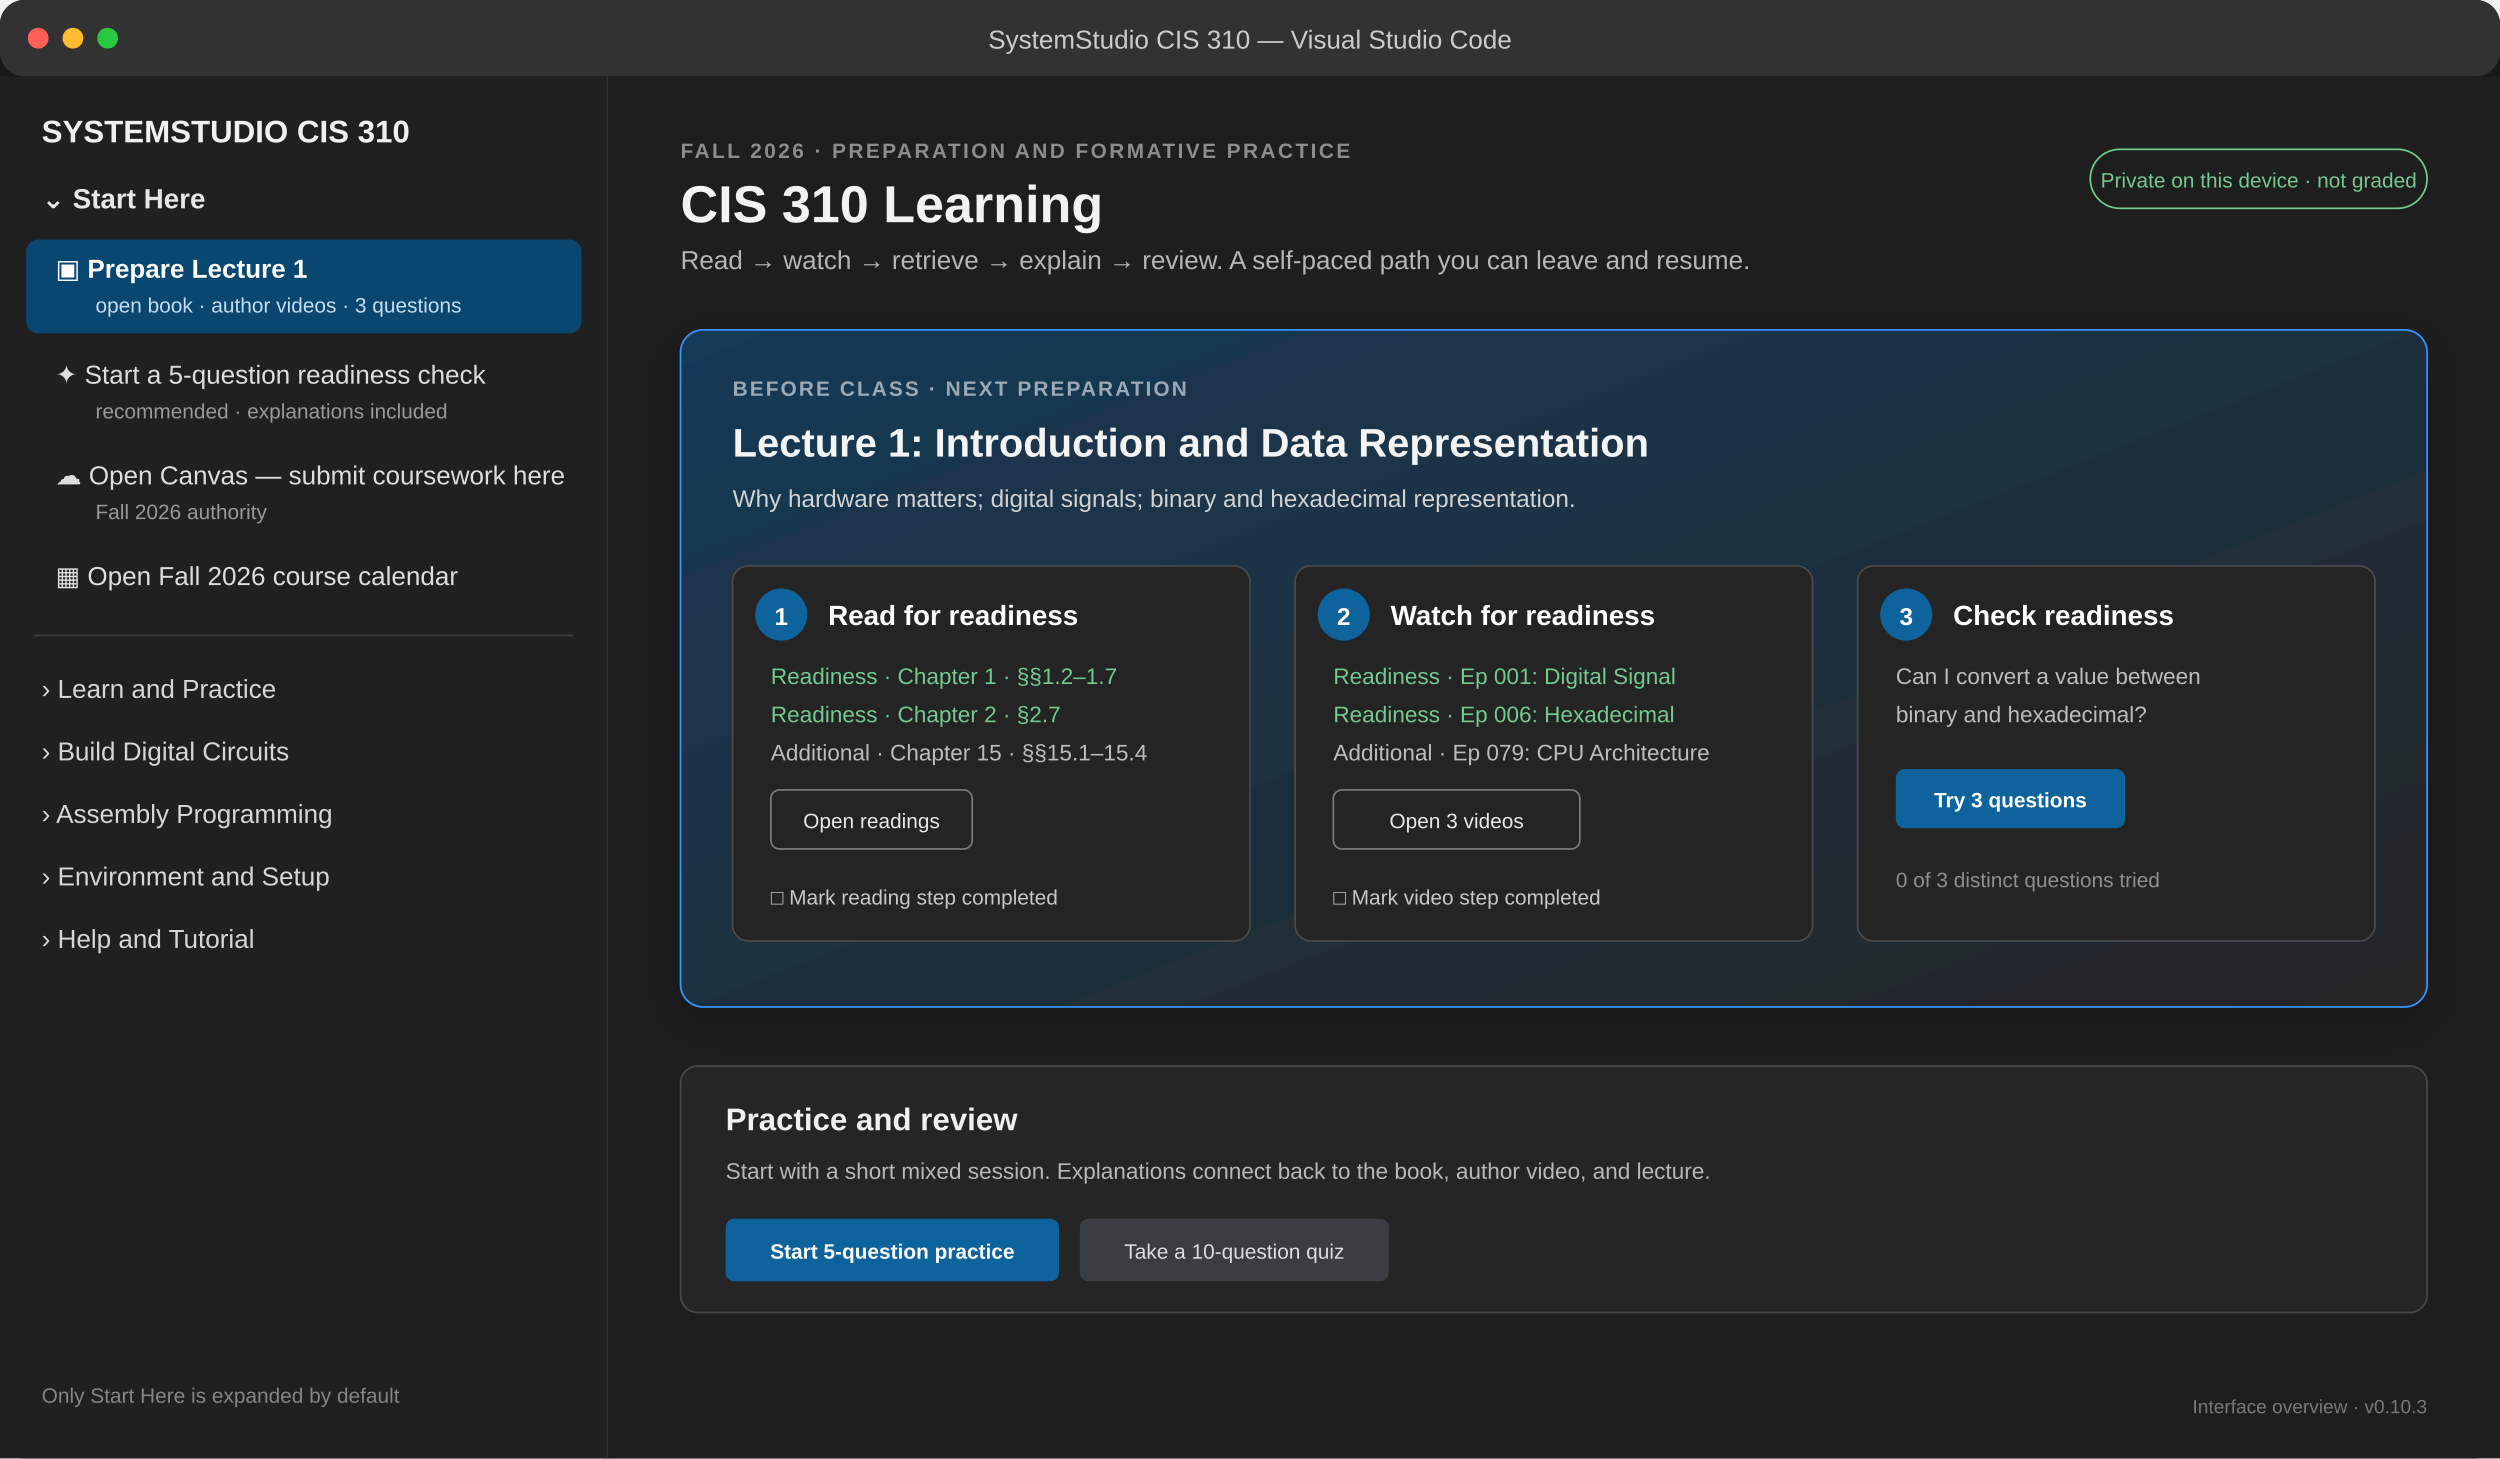
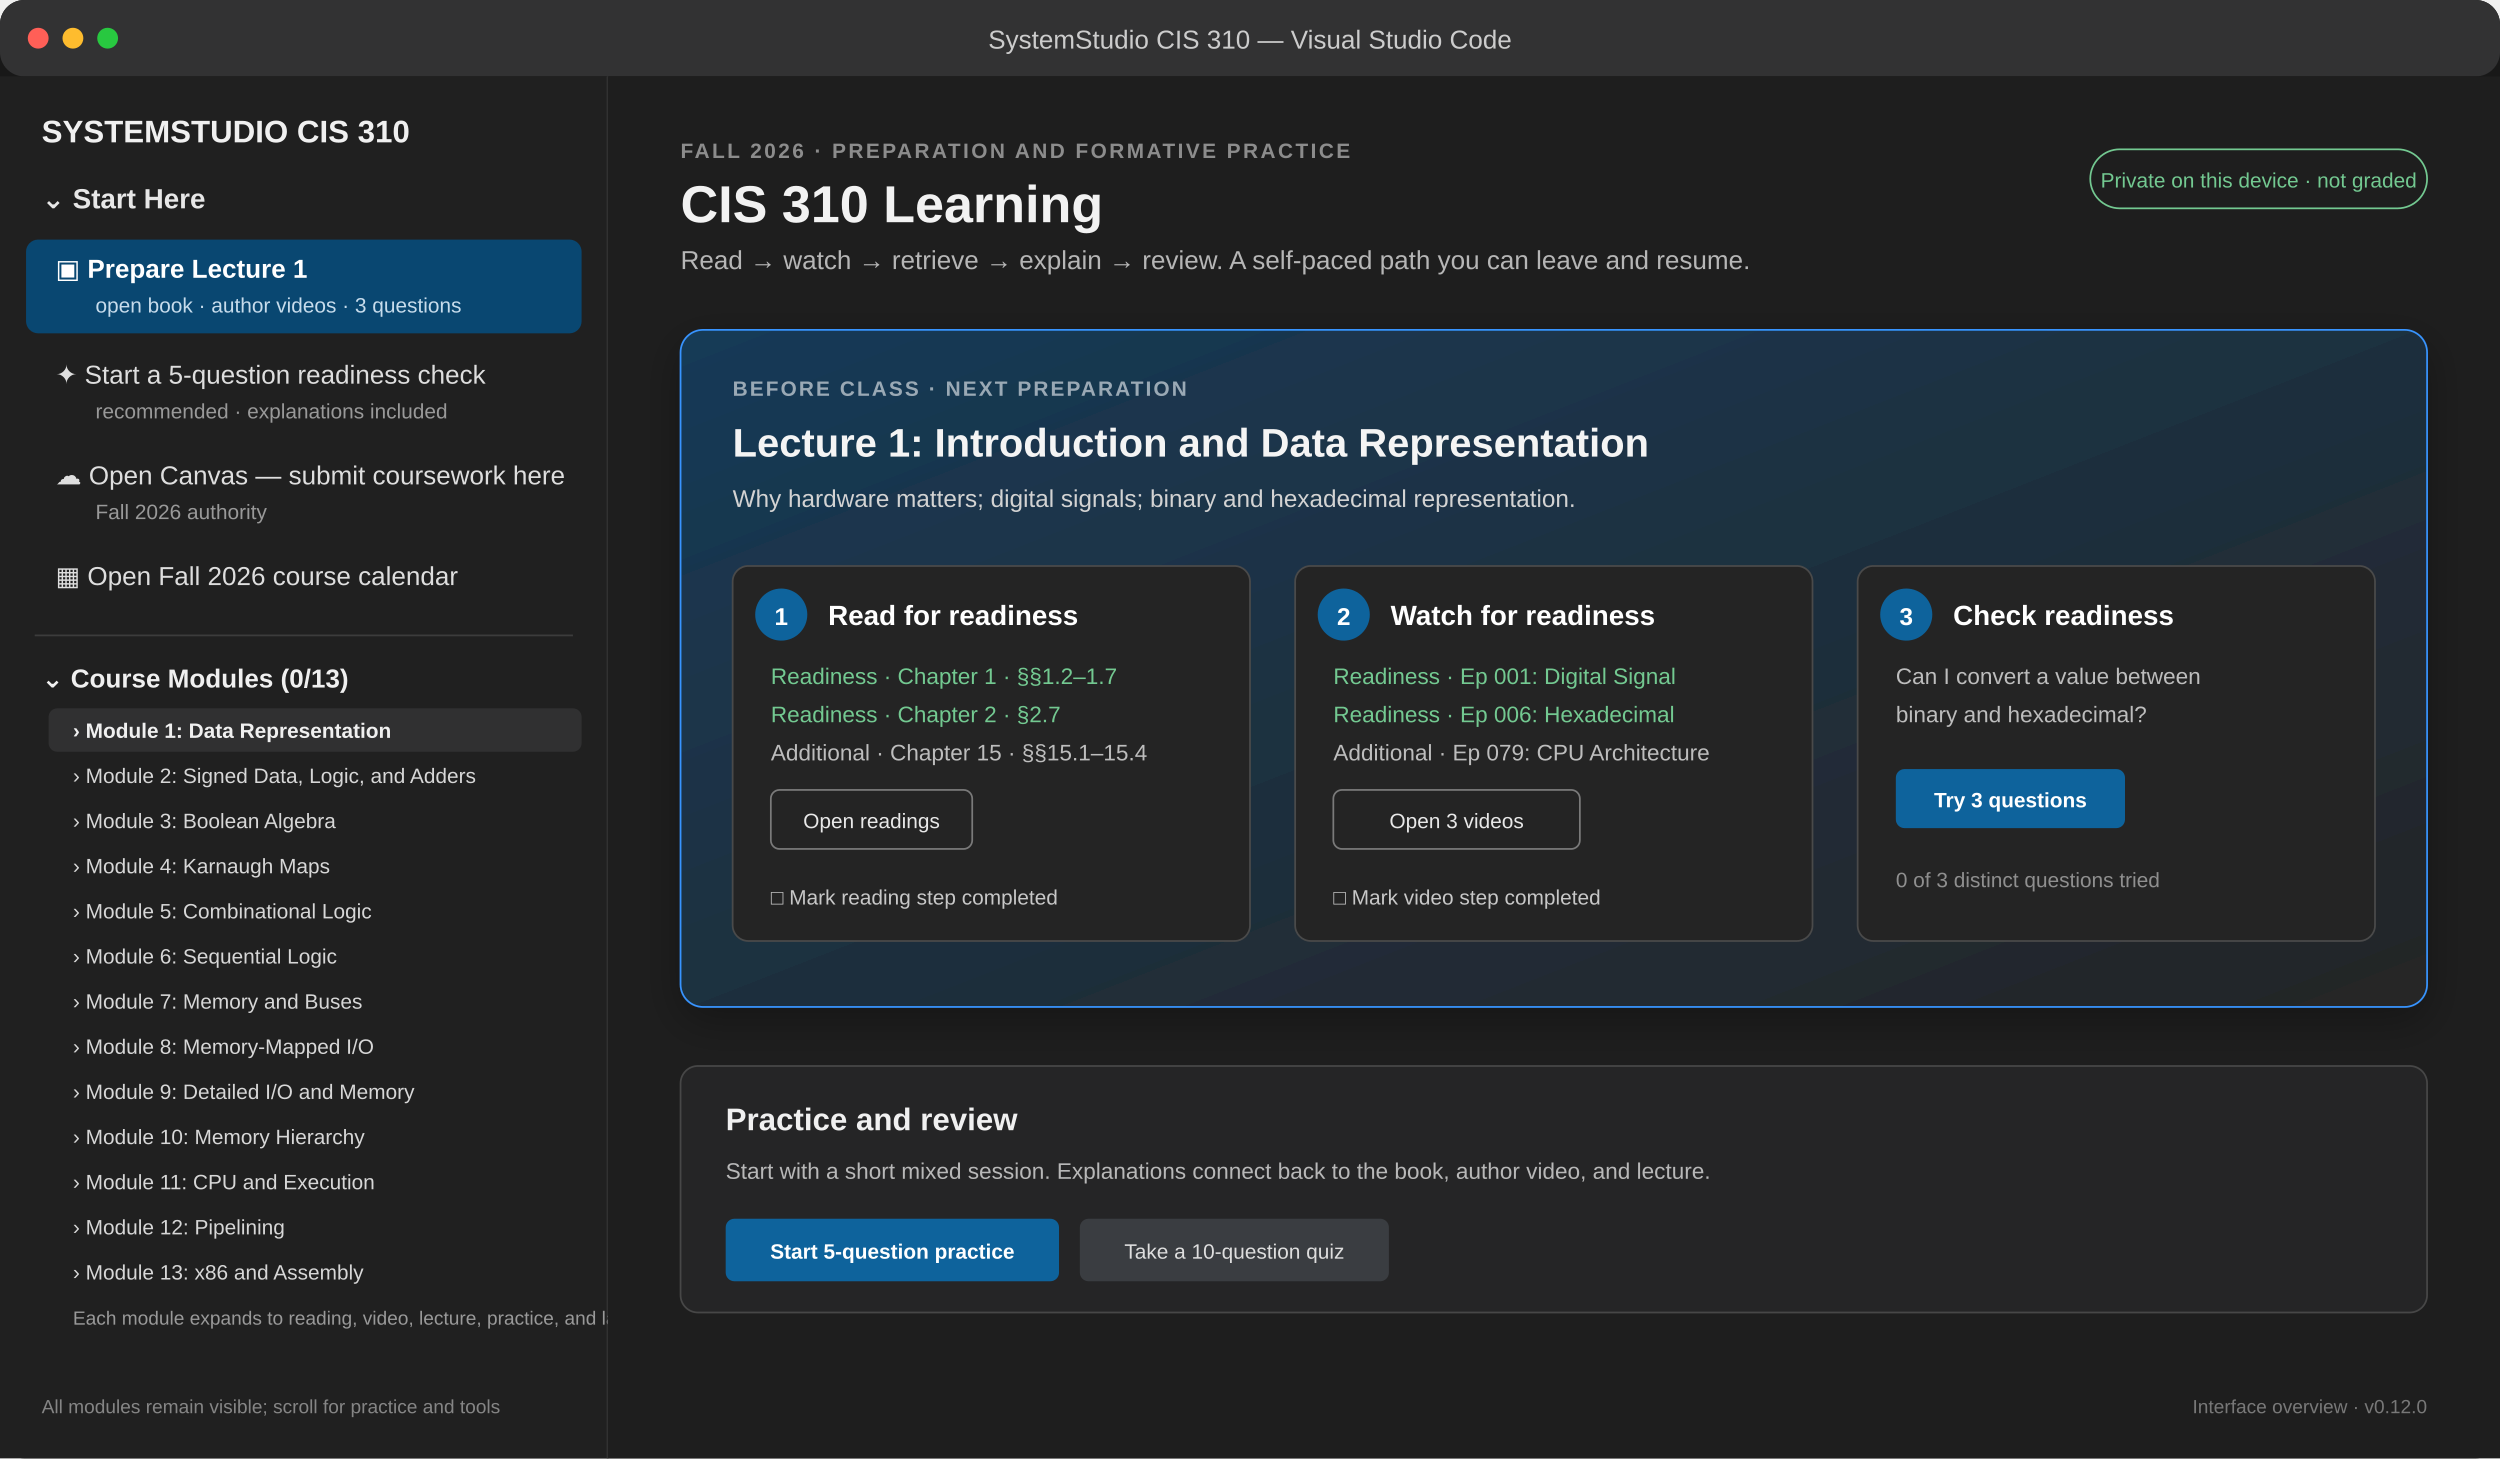
<svg xmlns="http://www.w3.org/2000/svg" width="1440" height="840" viewBox="0 0 1440 840" role="img" aria-labelledby="title description">
  <defs>
    <linearGradient id="hero" x1="0" y1="0" x2="1" y2="1">
      <stop offset="0" stop-color="#173a57" />
      <stop offset="1" stop-color="#252526" />
    </linearGradient>
    <filter id="shadow" x="-20%" y="-20%" width="140%" height="140%">
      <feDropShadow dx="0" dy="8" stdDeviation="12" flood-color="#000" flood-opacity=".28" />
    </filter>
  </defs>
  <rect width="1440" height="840" rx="14" fill="#181818" />
  <rect x="0" y="0" width="1440" height="44" rx="14" fill="#323233" />
  <circle cx="22" cy="22" r="6" fill="#ff5f57" />
  <circle cx="42" cy="22" r="6" fill="#febc2e" />
  <circle cx="62" cy="22" r="6" fill="#28c840" />
  <text x="720" y="28" text-anchor="middle" fill="#cccccc" font-family="Segoe UI, Arial, sans-serif" font-size="15">SystemStudio CIS 310 — Visual Studio Code</text>
  <rect x="0" y="44" width="350" height="796" fill="#202020" />
  <line x1="350" y1="44" x2="350" y2="840" stroke="#3c3c3c" />
  <text x="24" y="82" fill="#f0f0f0" font-family="Segoe UI, Arial, sans-serif" font-size="18" font-weight="600">SYSTEMSTUDIO CIS 310</text>
  <text x="24" y="120" fill="#e7e7e7" font-family="Segoe UI, Arial, sans-serif" font-size="16" font-weight="600">⌄  Start Here</text>
  <rect x="15" y="138" width="320" height="54" rx="7" fill="#094771" />
  <text x="32" y="160" fill="#ffffff" font-family="Segoe UI, Arial, sans-serif" font-size="15" font-weight="600">▣  Prepare Lecture 1</text>
  <text x="55" y="180" fill="#c7dcec" font-family="Segoe UI, Arial, sans-serif" font-size="12">open book · author videos · 3 questions</text>
  <text x="32" y="221" fill="#dedede" font-family="Segoe UI, Arial, sans-serif" font-size="15">✦  Start a 5-question readiness check</text>
  <text x="55" y="241" fill="#999999" font-family="Segoe UI, Arial, sans-serif" font-size="12">recommended · explanations included</text>
  <text x="32" y="279" fill="#dedede" font-family="Segoe UI, Arial, sans-serif" font-size="15">☁  Open Canvas — submit coursework here</text>
  <text x="55" y="299" fill="#999999" font-family="Segoe UI, Arial, sans-serif" font-size="12">Fall 2026 authority</text>
  <text x="32" y="337" fill="#dedede" font-family="Segoe UI, Arial, sans-serif" font-size="15">▦  Open Fall 2026 course calendar</text>
  <line x1="20" y1="366" x2="330" y2="366" stroke="#3c3c3c" />
-   <text x="24" y="402" fill="#d7d7d7" font-family="Segoe UI, Arial, sans-serif" font-size="15">›  Learn and Practice</text>
-   <text x="24" y="438" fill="#d7d7d7" font-family="Segoe UI, Arial, sans-serif" font-size="15">›  Build Digital Circuits</text>
-   <text x="24" y="474" fill="#d7d7d7" font-family="Segoe UI, Arial, sans-serif" font-size="15">›  Assembly Programming</text>
-   <text x="24" y="510" fill="#d7d7d7" font-family="Segoe UI, Arial, sans-serif" font-size="15">›  Environment and Setup</text>
-   <text x="24" y="546" fill="#d7d7d7" font-family="Segoe UI, Arial, sans-serif" font-size="15">›  Help and Tutorial</text>
-   <text x="24" y="808" fill="#858585" font-family="Segoe UI, Arial, sans-serif" font-size="12">Only Start Here is expanded by default</text>
+   <text x="24" y="396" fill="#f0f0f0" font-family="Segoe UI, Arial, sans-serif" font-size="15" font-weight="600">⌄  Course Modules (0/13)</text>
+   <rect x="28" y="408" width="307" height="25" rx="5" fill="#303031" />
+   <text x="42" y="425" fill="#f0f0f0" font-family="Segoe UI, Arial, sans-serif" font-size="12" font-weight="600">›  Module 1: Data Representation</text>
+   <text x="42" y="451" fill="#d7d7d7" font-family="Segoe UI, Arial, sans-serif" font-size="12">›  Module 2: Signed Data, Logic, and Adders</text>
+   <text x="42" y="477" fill="#d7d7d7" font-family="Segoe UI, Arial, sans-serif" font-size="12">›  Module 3: Boolean Algebra</text>
+   <text x="42" y="503" fill="#d7d7d7" font-family="Segoe UI, Arial, sans-serif" font-size="12">›  Module 4: Karnaugh Maps</text>
+   <text x="42" y="529" fill="#d7d7d7" font-family="Segoe UI, Arial, sans-serif" font-size="12">›  Module 5: Combinational Logic</text>
+   <text x="42" y="555" fill="#d7d7d7" font-family="Segoe UI, Arial, sans-serif" font-size="12">›  Module 6: Sequential Logic</text>
+   <text x="42" y="581" fill="#d7d7d7" font-family="Segoe UI, Arial, sans-serif" font-size="12">›  Module 7: Memory and Buses</text>
+   <text x="42" y="607" fill="#d7d7d7" font-family="Segoe UI, Arial, sans-serif" font-size="12">›  Module 8: Memory-Mapped I/O</text>
+   <text x="42" y="633" fill="#d7d7d7" font-family="Segoe UI, Arial, sans-serif" font-size="12">›  Module 9: Detailed I/O and Memory</text>
+   <text x="42" y="659" fill="#d7d7d7" font-family="Segoe UI, Arial, sans-serif" font-size="12">›  Module 10: Memory Hierarchy</text>
+   <text x="42" y="685" fill="#d7d7d7" font-family="Segoe UI, Arial, sans-serif" font-size="12">›  Module 11: CPU and Execution</text>
+   <text x="42" y="711" fill="#d7d7d7" font-family="Segoe UI, Arial, sans-serif" font-size="12">›  Module 12: Pipelining</text>
+   <text x="42" y="737" fill="#d7d7d7" font-family="Segoe UI, Arial, sans-serif" font-size="12">›  Module 13: x86 and Assembly</text>
+   <text x="42" y="763" fill="#999999" font-family="Segoe UI, Arial, sans-serif" font-size="11">Each module expands to reading, video, lecture, practice, and lab</text>
+   <text x="24" y="814" fill="#858585" font-family="Segoe UI, Arial, sans-serif" font-size="11">All modules remain visible; scroll for practice and tools</text>
  <rect x="350" y="44" width="1090" height="796" fill="#1e1e1e" />
  <text x="392" y="91" fill="#8c8c8c" font-family="Segoe UI, Arial, sans-serif" font-size="12" font-weight="700" letter-spacing="1.4">FALL 2026 · PREPARATION AND FORMATIVE PRACTICE</text>
  <text x="392" y="128" fill="#f2f2f2" font-family="Segoe UI, Arial, sans-serif" font-size="30" font-weight="650">CIS 310 Learning</text>
  <text x="392" y="155" fill="#b6b6b6" font-family="Segoe UI, Arial, sans-serif" font-size="15">Read → watch → retrieve → explain → review. A self-paced path you can leave and resume.</text>
  <rect x="1204" y="86" width="194" height="34" rx="17" fill="none" stroke="#73c991" />
  <text x="1301" y="108" text-anchor="middle" fill="#73c991" font-family="Segoe UI, Arial, sans-serif" font-size="12">Private on this device · not graded</text>
  <rect x="392" y="190" width="1006" height="390" rx="13" fill="url(#hero)" stroke="#3794ff" filter="url(#shadow)" />
  <text x="422" y="228" fill="#9aa9b5" font-family="Segoe UI, Arial, sans-serif" font-size="12" font-weight="700" letter-spacing="1.2">BEFORE CLASS · NEXT PREPARATION</text>
  <text x="422" y="263" fill="#f4f4f4" font-family="Segoe UI, Arial, sans-serif" font-size="23" font-weight="650">Lecture 1: Introduction and Data Representation</text>
  <text x="422" y="292" fill="#d3d3d3" font-family="Segoe UI, Arial, sans-serif" font-size="14">Why hardware matters; digital signals; binary and hexadecimal representation.</text>
  <rect x="422" y="326" width="298" height="216" rx="9" fill="#242424" stroke="#4a4a4a" />
  <circle cx="450" cy="354" r="15" fill="#0e639c" />
  <text x="450" y="360" text-anchor="middle" fill="#fff" font-family="Segoe UI, Arial, sans-serif" font-size="14" font-weight="700">1</text>
  <text x="477" y="360" fill="#ffffff" font-family="Segoe UI, Arial, sans-serif" font-size="16" font-weight="650">Read for readiness</text>
  <text x="444" y="394" fill="#73c991" font-family="Segoe UI, Arial, sans-serif" font-size="13">Readiness · Chapter 1 · §§1.2–1.7</text>
  <text x="444" y="416" fill="#73c991" font-family="Segoe UI, Arial, sans-serif" font-size="13">Readiness · Chapter 2 · §2.7</text>
  <text x="444" y="438" fill="#bdbdbd" font-family="Segoe UI, Arial, sans-serif" font-size="13">Additional · Chapter 15 · §§15.1–15.4</text>
  <rect x="444" y="455" width="116" height="34" rx="5" fill="none" stroke="#7a7a7a" />
  <text x="502" y="477" text-anchor="middle" fill="#e8e8e8" font-family="Segoe UI, Arial, sans-serif" font-size="12">Open readings</text>
  <text x="444" y="521" fill="#c8c8c8" font-family="Segoe UI, Arial, sans-serif" font-size="12">□ Mark reading step completed</text>
  <rect x="746" y="326" width="298" height="216" rx="9" fill="#242424" stroke="#4a4a4a" />
  <circle cx="774" cy="354" r="15" fill="#0e639c" />
  <text x="774" y="360" text-anchor="middle" fill="#fff" font-family="Segoe UI, Arial, sans-serif" font-size="14" font-weight="700">2</text>
  <text x="801" y="360" fill="#ffffff" font-family="Segoe UI, Arial, sans-serif" font-size="16" font-weight="650">Watch for readiness</text>
  <text x="768" y="394" fill="#73c991" font-family="Segoe UI, Arial, sans-serif" font-size="13">Readiness · Ep 001: Digital Signal</text>
  <text x="768" y="416" fill="#73c991" font-family="Segoe UI, Arial, sans-serif" font-size="13">Readiness · Ep 006: Hexadecimal</text>
  <text x="768" y="438" fill="#bdbdbd" font-family="Segoe UI, Arial, sans-serif" font-size="13">Additional · Ep 079: CPU Architecture</text>
  <rect x="768" y="455" width="142" height="34" rx="5" fill="none" stroke="#7a7a7a" />
  <text x="839" y="477" text-anchor="middle" fill="#e8e8e8" font-family="Segoe UI, Arial, sans-serif" font-size="12">Open 3 videos</text>
  <text x="768" y="521" fill="#c8c8c8" font-family="Segoe UI, Arial, sans-serif" font-size="12">□ Mark video step completed</text>
  <rect x="1070" y="326" width="298" height="216" rx="9" fill="#242424" stroke="#4a4a4a" />
  <circle cx="1098" cy="354" r="15" fill="#0e639c" />
  <text x="1098" y="360" text-anchor="middle" fill="#fff" font-family="Segoe UI, Arial, sans-serif" font-size="14" font-weight="700">3</text>
  <text x="1125" y="360" fill="#ffffff" font-family="Segoe UI, Arial, sans-serif" font-size="16" font-weight="650">Check readiness</text>
  <text x="1092" y="394" fill="#bdbdbd" font-family="Segoe UI, Arial, sans-serif" font-size="13">Can I convert a value between</text>
  <text x="1092" y="416" fill="#bdbdbd" font-family="Segoe UI, Arial, sans-serif" font-size="13">binary and hexadecimal?</text>
  <rect x="1092" y="443" width="132" height="34" rx="5" fill="#0e639c" />
  <text x="1158" y="465" text-anchor="middle" fill="#ffffff" font-family="Segoe UI, Arial, sans-serif" font-size="12" font-weight="600">Try 3 questions</text>
  <text x="1092" y="511" fill="#8f8f8f" font-family="Segoe UI, Arial, sans-serif" font-size="12">0 of 3 distinct questions tried</text>
  <rect x="392" y="614" width="1006" height="142" rx="10" fill="#252526" stroke="#474747" />
  <text x="418" y="651" fill="#f0f0f0" font-family="Segoe UI, Arial, sans-serif" font-size="18" font-weight="650">Practice and review</text>
  <text x="418" y="679" fill="#b8b8b8" font-family="Segoe UI, Arial, sans-serif" font-size="13">Start with a short mixed session. Explanations connect back to the book, author video, and lecture.</text>
  <rect x="418" y="702" width="192" height="36" rx="5" fill="#0e639c" />
  <text x="514" y="725" text-anchor="middle" fill="#fff" font-family="Segoe UI, Arial, sans-serif" font-size="12" font-weight="600">Start 5-question practice</text>
  <rect x="622" y="702" width="178" height="36" rx="5" fill="#3a3d41" />
  <text x="711" y="725" text-anchor="middle" fill="#dedede" font-family="Segoe UI, Arial, sans-serif" font-size="12">Take a 10-question quiz</text>
-   <text x="1398" y="814" text-anchor="end" fill="#787878" font-family="Segoe UI, Arial, sans-serif" font-size="11">Interface overview · v0.10.3</text>
+   <text x="1398" y="814" text-anchor="end" fill="#787878" font-family="Segoe UI, Arial, sans-serif" font-size="11">Interface overview · v0.12.0</text>
</svg>
